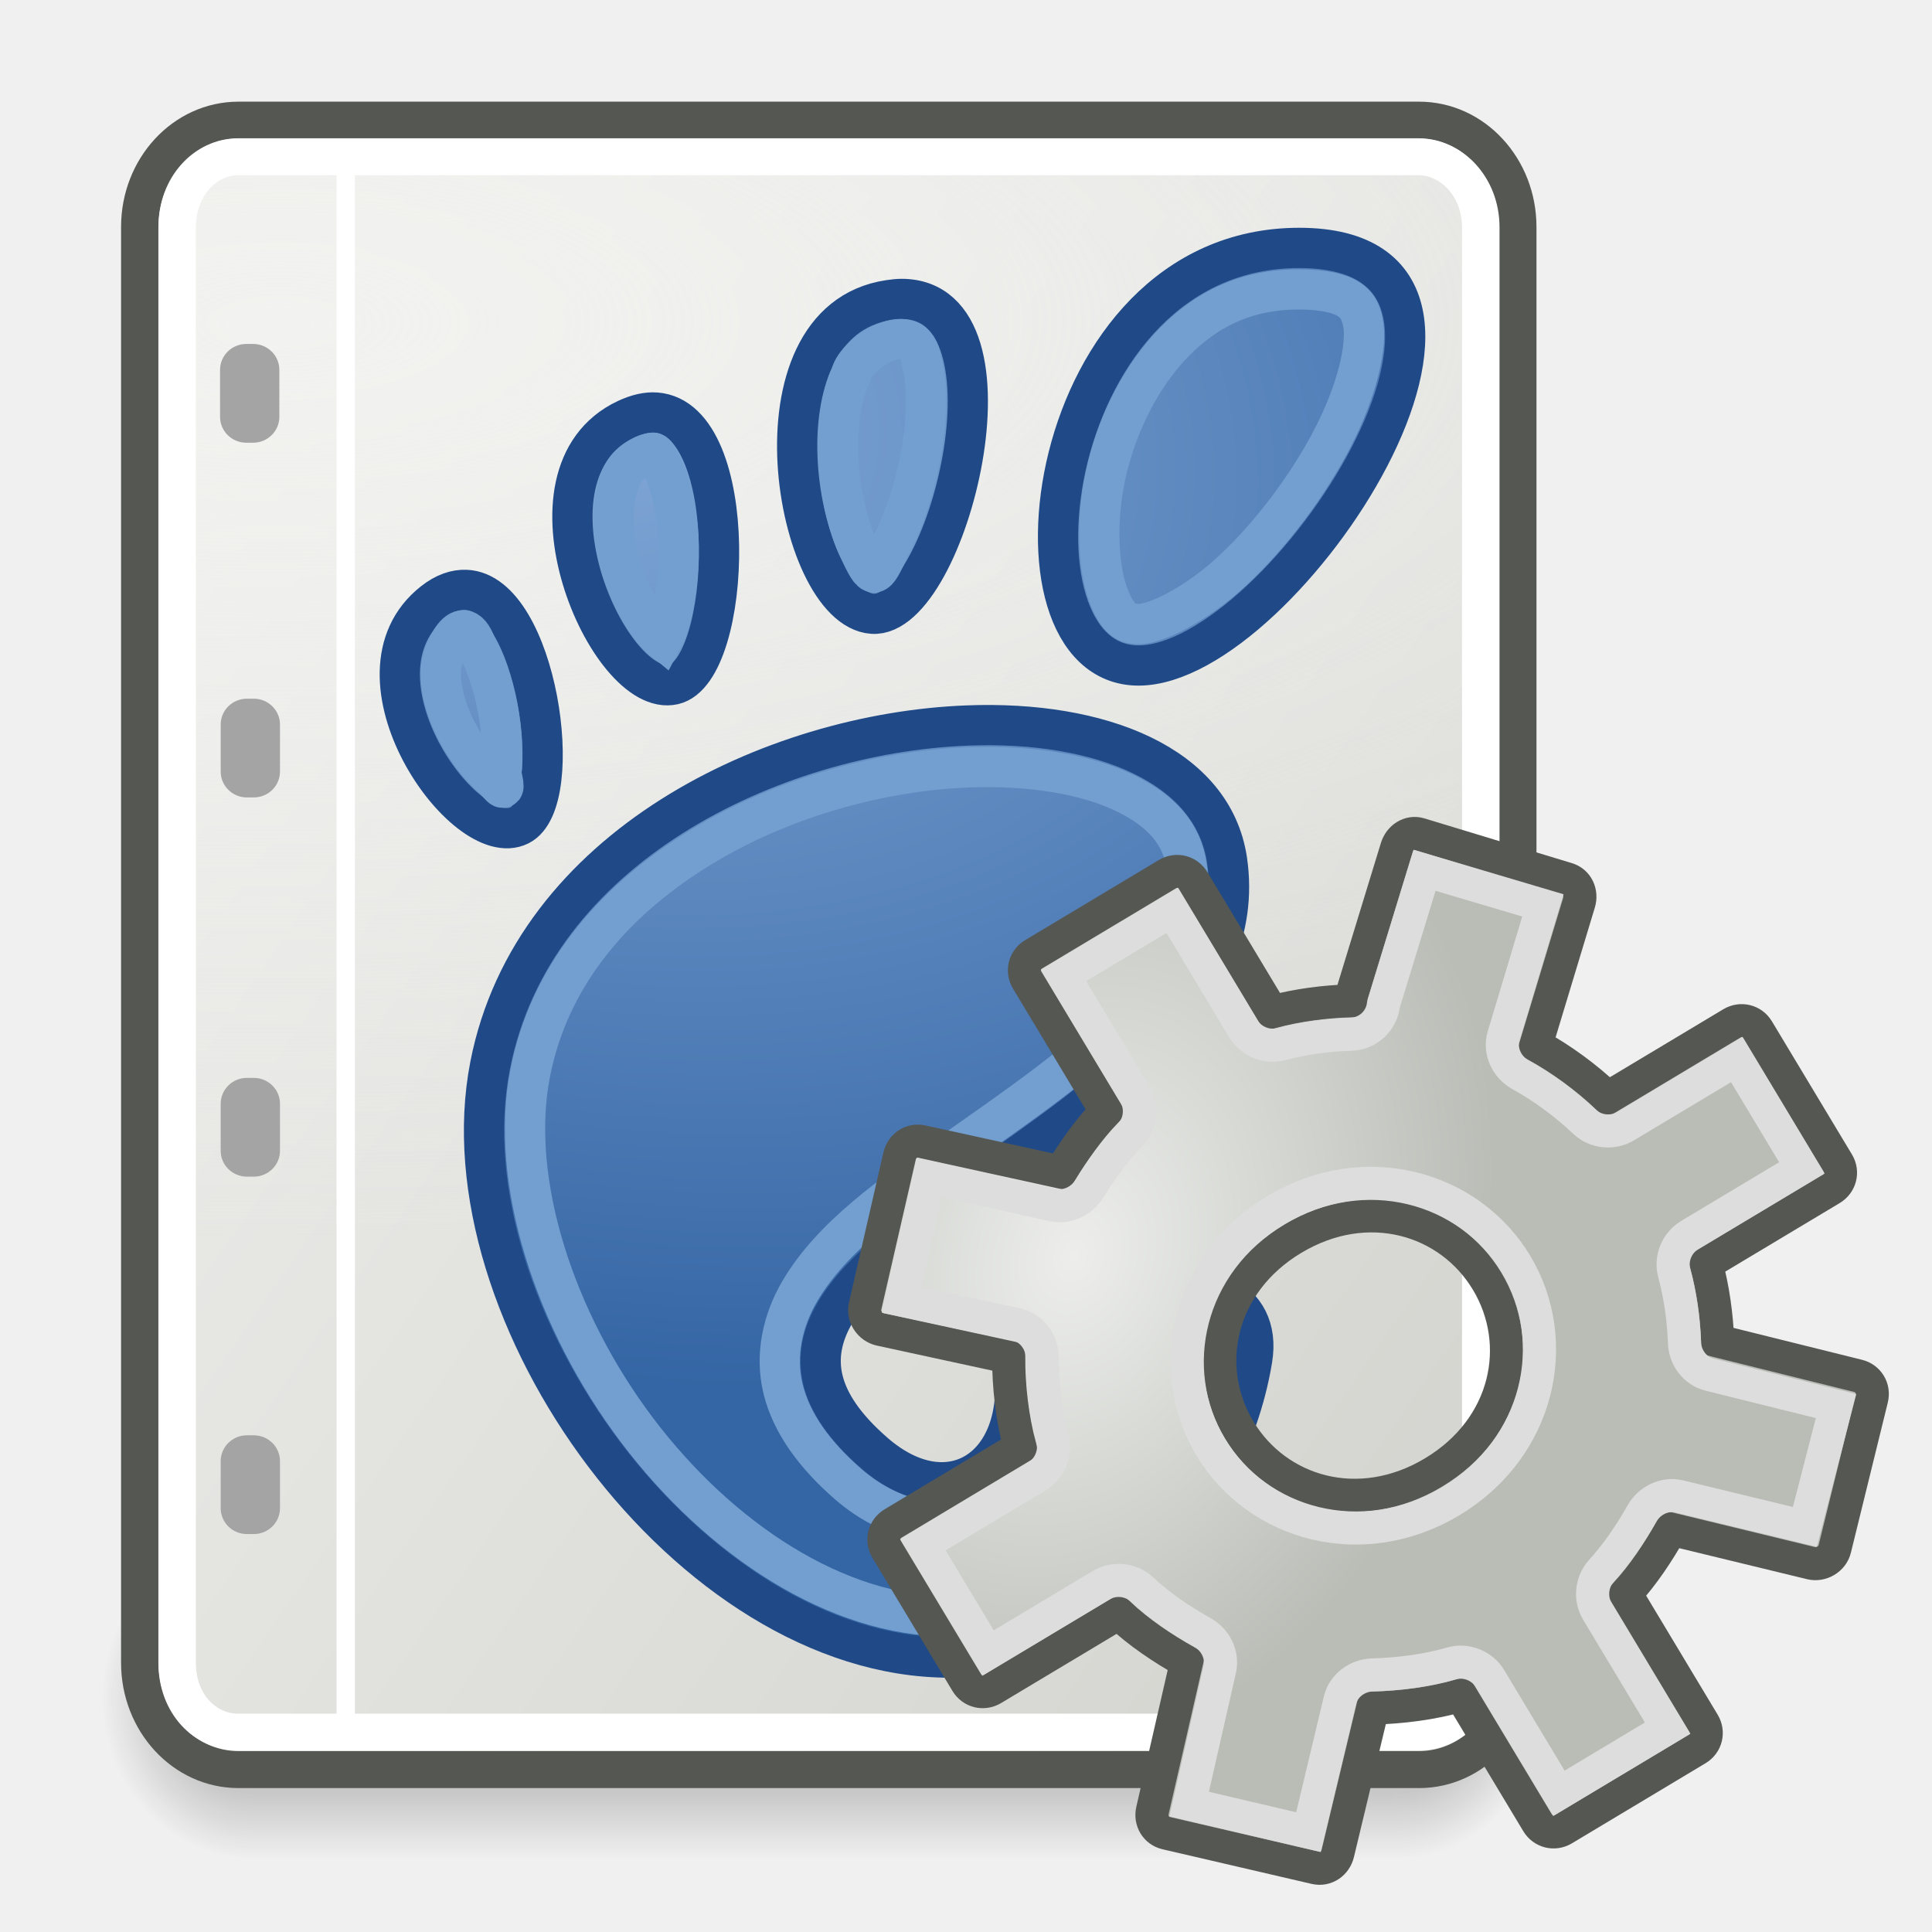
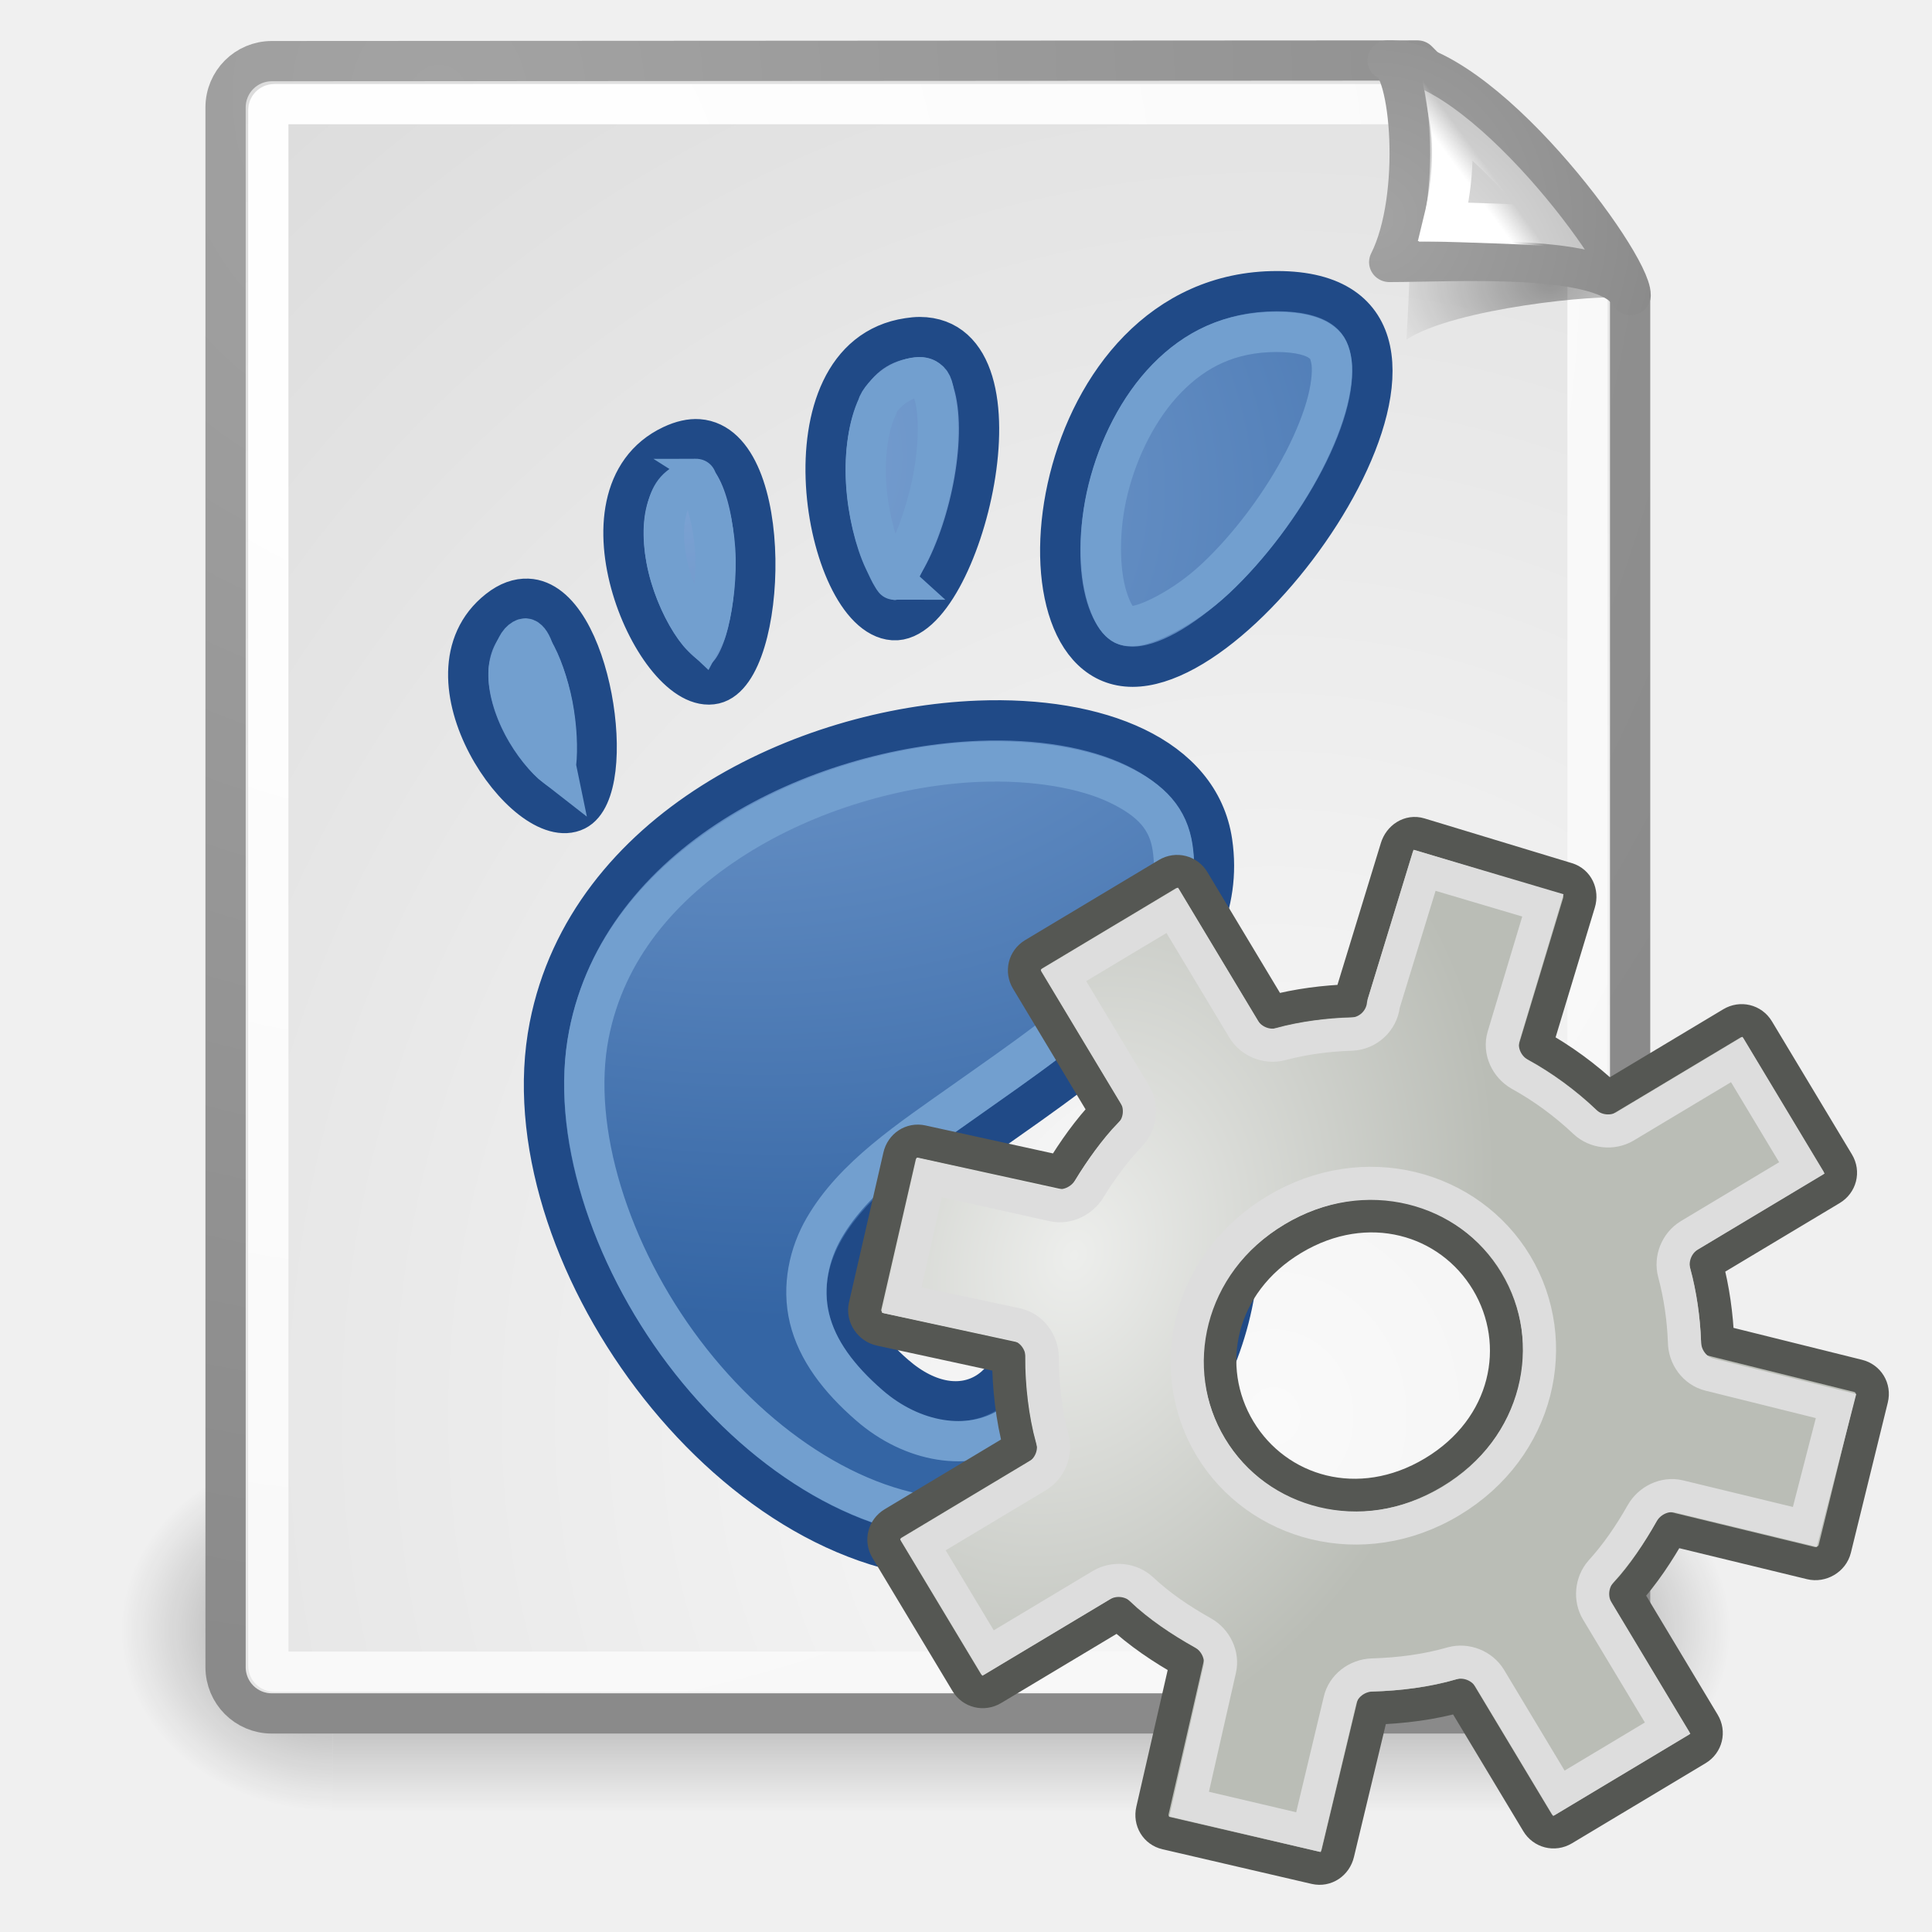
<svg xmlns="http://www.w3.org/2000/svg" xmlns:xlink="http://www.w3.org/1999/xlink" width="48px" height="48px" id="svg11300">
  <defs id="defs3">
    <linearGradient id="linearGradient4362">
      <stop style="stop-color:#83a9d8;stop-opacity:1;" offset="0" id="stop4364" />
      <stop style="stop-color:#3465a4;stop-opacity:1;" offset="1" id="stop4366" />
    </linearGradient>
-     <linearGradient id="linearGradient3990">
-       <stop style="stop-color:#6795cf;stop-opacity:1;" offset="0" id="stop3992" />
-       <stop style="stop-color:#3465a4;stop-opacity:1;" offset="1" id="stop3994" />
-     </linearGradient>
    <linearGradient id="linearGradient8440">
      <stop style="stop-color:#edeeec;stop-opacity:1;" offset="0" id="stop8442" />
      <stop style="stop-color:#babdb6;stop-opacity:1;" offset="1" id="stop8444" />
    </linearGradient>
-     <linearGradient id="linearGradient51765">
-       <stop style="stop-color:#000000;stop-opacity:1" offset="0" id="stop51767" />
-       <stop style="stop-color:#000000;stop-opacity:0" offset="1" id="stop51769" />
+     <radialGradient xlink:href="#linearGradient8440" id="radialGradient2489" gradientUnits="userSpaceOnUse" gradientTransform="matrix(0.664143,0.4987188,-0.6514275,0.8675051,-6.592732,-24.79392)" cx="56.704" cy="10.241" fx="56.704" fy="10.241" r="14.75" />
+     <radialGradient xlink:href="#linearGradient4362" id="radialGradient4374" gradientUnits="userSpaceOnUse" gradientTransform="matrix(-0.5039358,1.784362,-2.488495,-0.7027953,3.068361,78.75978)" cx="-30.094" cy="19.634" fx="-30.094" fy="19.634" r="12.989" />
+     <linearGradient y2="38.07" x2="34.17" y1="36.921" x1="33.396" gradientTransform="matrix(-2.48131e-2,-0.756771,0.756567,-2.481981e-2,8.221918,36.1682)" gradientUnits="userSpaceOnUse" id="linearGradient1929" xlink:href="#linearGradient2251" />
+     <radialGradient r="37.752" fy="2.367" fx="31.863" cy="2.367" cx="31.863" gradientTransform="matrix(0.331735,0,0,0.353831,20.10526,9.5823)" gradientUnits="userSpaceOnUse" id="radialGradient1927" xlink:href="#linearGradient269" />
+     <radialGradient r="86.708" fy="14.937" fx="30.654" cy="14.937" cx="30.654" gradientTransform="matrix(0.148355,1.009137e-2,-1.104438e-2,0.162365,25.06011,12.81706)" gradientUnits="userSpaceOnUse" id="radialGradient1925" xlink:href="#linearGradient259" />
+     <radialGradient r="4.293" fy="12.989" fx="37.03" cy="12.989" cx="37.03" gradientTransform="matrix(1.744653,0,0,1.283833,-26.58256,-3.478359)" gradientUnits="userSpaceOnUse" id="radialGradient1923" xlink:href="#linearGradient4790" />
+     <linearGradient y2="39.999" x2="25.058" y1="47.028" x1="25.058" gradientUnits="userSpaceOnUse" id="linearGradient3721" xlink:href="#linearGradient3702" />
+     <radialGradient r="2.5" fy="43.5" fx="4.993" cy="43.5" cx="4.993" gradientTransform="matrix(2.003784,0,0,1.4,-20.01187,-104.4)" gradientUnits="userSpaceOnUse" id="radialGradient3719" xlink:href="#linearGradient3688" />
+     <radialGradient r="2.5" fy="43.5" fx="4.993" cy="43.5" cx="4.993" gradientTransform="matrix(2.003784,0,0,1.4,27.98813,-17.4)" gradientUnits="userSpaceOnUse" id="radialGradient3717" xlink:href="#linearGradient3688" />
+     <radialGradient r="38.159" fy="7.268" fx="8.144" cy="7.268" cx="8.144" gradientTransform="matrix(0.968273,0,0,1.032767,3.353553,0.646447)" gradientUnits="userSpaceOnUse" id="radialGradient15668" xlink:href="#linearGradient15662" />
+     <radialGradient r="86.708" fy="35.737" fx="33.967" cy="35.737" cx="33.967" gradientTransform="matrix(0.961084,0,0,1.044459,-4.060961e-3,-0.142424)" gradientUnits="userSpaceOnUse" id="radialGradient15658" xlink:href="#linearGradient259" />
+     <radialGradient r="37.752" fy="3.756" fx="8.824" cy="3.756" cx="8.824" gradientTransform="matrix(0.968868,0,0,1.036068,3.351554,0.506089)" gradientUnits="userSpaceOnUse" id="radialGradient15656" xlink:href="#linearGradient269" />
+     <linearGradient id="linearGradient259">
+       <stop style="stop-color:#fafafa;stop-opacity:1;" offset="0" id="stop260" />
+       <stop style="stop-color:#bbbbbb;stop-opacity:1;" offset="1" id="stop261" />
    </linearGradient>
-     <linearGradient id="linearGradient47870">
-       <stop style="stop-color:#000000;stop-opacity:0" offset="0" id="stop47872" />
-       <stop style="stop-color:#000000;stop-opacity:1" offset="0.5" id="stop47878" />
-       <stop style="stop-color:#000000;stop-opacity:0" offset="1" id="stop47874" />
+     <linearGradient id="linearGradient269">
+       <stop style="stop-color:#a3a3a3;stop-opacity:1;" offset="0" id="stop270" />
+       <stop style="stop-color:#8a8a8a;stop-opacity:1;" offset="1" id="stop271" />
    </linearGradient>
-     <radialGradient xlink:href="#linearGradient8440" id="radialGradient2489" gradientUnits="userSpaceOnUse" gradientTransform="matrix(0.664143,0.4987188,-0.6514275,0.8675051,-6.592732,-24.79392)" cx="56.704" cy="10.241" fx="56.704" fy="10.241" r="14.75" />
-     <linearGradient id="linearGradient6159">
-       <stop id="stop6161" offset="0" style="stop-color:#aeaea6;stop-opacity:1;" />
-       <stop id="stop6163" offset="1" style="stop-color:#eeeeec;stop-opacity:1;" />
+     <linearGradient id="linearGradient15662">
+       <stop style="stop-color:#ffffff;stop-opacity:1;" offset="0" id="stop15664" />
+       <stop style="stop-color:#f8f8f8;stop-opacity:1;" offset="1" id="stop15666" />
    </linearGradient>
-     <linearGradient id="linearGradient11995">
-       <stop id="stop11997" offset="0" style="stop-color:#f2f2f0;stop-opacity:1;" />
-       <stop id="stop11999" offset="1" style="stop-color:#eeeeec;stop-opacity:0;" />
+     <linearGradient id="linearGradient2251">
+       <stop id="stop2253" offset="0" style="stop-color:#ffffff;stop-opacity:1;" />
+       <stop id="stop2255" offset="1" style="stop-color:#ffffff;stop-opacity:0;" />
    </linearGradient>
-     <linearGradient xlink:href="#linearGradient47870" id="linearGradient2543" gradientUnits="userSpaceOnUse" gradientTransform="matrix(0.982794,0,0,0.9842658,-9.980977,53.02979)" x1="32.085" y1="-14.402" x2="32.085" y2="-5.563" />
-     <radialGradient xlink:href="#linearGradient51765" id="radialGradient2545" gradientUnits="userSpaceOnUse" gradientTransform="matrix(1.965588,-1.1207771e-6,6.6884721e-7,2.003937,-60.70285,67.64796)" cx="51.438" cy="-12.203" fx="51.438" fy="-12.203" r="2.172" />
-     <radialGradient xlink:href="#linearGradient51765" id="radialGradient2547" gradientUnits="userSpaceOnUse" gradientTransform="matrix(-1.965588,-1.2731588e-7,-1.2941195e-7,2.003937,109.0189,67.64791)" cx="51.438" cy="-12.203" fx="51.438" fy="-12.203" r="2.172" />
-     <linearGradient xlink:href="#linearGradient6159" id="linearGradient2549" gradientUnits="userSpaceOnUse" x1="101.057" y1="66.738" x2="10.834" y2="5.397" />
-     <radialGradient xlink:href="#linearGradient11995" id="radialGradient2551" gradientUnits="userSpaceOnUse" gradientTransform="matrix(6.2470754e-3,1.386315,-3.548249,1.5989371e-2,44.59257,-6.959439)" cx="9.812" cy="9.819" fx="9.812" fy="9.819" r="17.891" />
-     <radialGradient xlink:href="#linearGradient3990" id="radialGradient3996" cx="-45.67" cy="10.424" fx="-45.67" fy="10.424" r="13.104" gradientTransform="matrix(0.1335212,1.979235,-2.592362,0.1748831,-12.54898,95.6971)" gradientUnits="userSpaceOnUse" />
-     <radialGradient xlink:href="#linearGradient4362" id="radialGradient4368" cx="-30.094" cy="19.634" fx="-30.094" fy="19.634" r="12.989" gradientTransform="matrix(-0.5039358,1.784362,-2.488495,-0.7027953,3.068361,78.75978)" gradientUnits="userSpaceOnUse" />
-     <radialGradient xlink:href="#linearGradient4362" id="radialGradient4374" gradientUnits="userSpaceOnUse" gradientTransform="matrix(-0.5039358,1.784362,-2.488495,-0.7027953,3.068361,78.75978)" cx="-30.094" cy="19.634" fx="-30.094" fy="19.634" r="12.989" />
+     <linearGradient id="linearGradient4790">
+       <stop id="stop4792" offset="0" style="stop-color:#000000;stop-opacity:1;" />
+       <stop id="stop4794" offset="1" style="stop-color:#000000;stop-opacity:0;" />
+     </linearGradient>
+     <linearGradient id="linearGradient3688">
+       <stop id="stop3690" offset="0" style="stop-color:black;stop-opacity:1;" />
+       <stop id="stop3692" offset="1" style="stop-color:black;stop-opacity:0;" />
+     </linearGradient>
+     <linearGradient id="linearGradient3702">
+       <stop id="stop3704" offset="0" style="stop-color:black;stop-opacity:0;" />
+       <stop style="stop-color:black;stop-opacity:1;" offset="0.5" id="stop3710" />
+       <stop id="stop3706" offset="1" style="stop-color:black;stop-opacity:0;" />
+     </linearGradient>
  </defs>
  <g id="layer1">
-     <g id="g2529" transform="matrix(0.9312144,0,0,0.9182203,-1.73924,2.106689)">
-       <g transform="matrix(0.9396322,0,0,1,1.155273,0.4559792)" id="g7423">
-         <rect id="rect46899" style="opacity:0.4;fill:url(#linearGradient2543);fill-opacity:1;fill-rule:evenodd;stroke:none;stroke-width:1.024;stroke-linecap:butt;stroke-linejoin:miter;stroke-miterlimit:4;stroke-dasharray:none;stroke-dashoffset:0;stroke-opacity:1" y="38.854" x="7.914" height="8.7" width="32.488" />
-         <path id="path48849" style="opacity:0.4;fill:url(#radialGradient2545);fill-opacity:1;fill-rule:evenodd;stroke:none;stroke-width:1.024;stroke-linecap:butt;stroke-linejoin:miter;stroke-miterlimit:4;stroke-dasharray:none;stroke-dashoffset:0;stroke-opacity:1" d="M 40.402,38.841 L 40.402,47.546 C 42.755,47.513 44.671,45.59 44.671,43.209 C 44.671,40.828 42.755,38.874 40.402,38.841 z" />
-         <path id="path52742" style="opacity:0.4;fill:url(#radialGradient2547);fill-opacity:1;fill-rule:evenodd;stroke:none;stroke-width:1.024;stroke-linecap:butt;stroke-linejoin:miter;stroke-miterlimit:4;stroke-dasharray:none;stroke-dashoffset:0;stroke-opacity:1" d="M 7.914,38.841 L 7.914,47.546 C 5.561,47.513 3.645,45.59 3.645,43.209 C 3.645,40.828 5.561,38.874 7.914,38.841 z" />
+     <g id="g2337" transform="translate(-1.000009,-1.997224)">
+       <g id="layer6">
+         <g transform="matrix(1.052632,0,0,1.285713,-1.263158,-13.42854)" style="opacity:0.4" id="g3712">
+           <rect style="opacity:1;fill:url(#radialGradient3717);fill-opacity:1;stroke:none;stroke-width:1;stroke-linecap:round;stroke-linejoin:miter;stroke-miterlimit:4;stroke-dasharray:none;stroke-opacity:1" id="rect2801" width="5" height="7" x="38" y="40" />
+           <rect style="opacity:1;fill:url(#radialGradient3719);fill-opacity:1;stroke:none;stroke-width:1;stroke-linecap:round;stroke-linejoin:miter;stroke-miterlimit:4;stroke-dasharray:none;stroke-opacity:1" id="rect3696" width="5" height="7" x="-10" y="-47" transform="scale(-1,-1)" />
+           <rect style="opacity:1;fill:url(#linearGradient3721);fill-opacity:1;stroke:none;stroke-width:1;stroke-linecap:round;stroke-linejoin:miter;stroke-miterlimit:4;stroke-dasharray:none;stroke-opacity:1" id="rect3700" width="28" height="7" x="10" y="40" />
+         </g>
      </g>
-       <g transform="translate(-0.5003605,-0.3335737)" id="g15920">
-         <rect style="opacity:1;fill:url(#linearGradient2549);fill-opacity:1;fill-rule:evenodd;stroke:#555753;stroke-width:1;stroke-linecap:round;stroke-linejoin:round;stroke-miterlimit:4;stroke-dasharray:none;stroke-dashoffset:0;stroke-opacity:1" id="rect2280" width="36.763" height="44.63" x="6.098" y="1.29" rx="2.632" ry="2.891" />
-         <path style="opacity:1;fill:url(#radialGradient2551);fill-opacity:1;fill-rule:evenodd;stroke:#ffffff;stroke-width:1;stroke-linecap:round;stroke-linejoin:round;stroke-miterlimit:4;stroke-dasharray:none;stroke-dashoffset:0;stroke-opacity:1" id="path10047" d="M 8.719,2.281 C 7.857,2.281 7.094,3.072 7.094,4.188 L 7.094,43.031 C 7.094,44.147 7.843,44.906 8.719,44.906 L 40.219,44.906 C 41.095,44.906 41.875,44.134 41.875,43.031 L 41.875,4.188 C 41.875,3.085 41.081,2.281 40.219,2.281 L 8.719,2.281 z" />
-         <rect style="opacity:1;fill:#a4a4a4;fill-opacity:1;fill-rule:evenodd;stroke:none;stroke-width:0.2;stroke-linecap:round;stroke-linejoin:round;stroke-miterlimit:4;stroke-dasharray:none;stroke-dashoffset:0;stroke-opacity:1" id="rect12006" width="1.582" height="2.672" x="8.239" y="7.346" rx="0.7" ry="0.7" />
-         <rect style="opacity:1;fill:#a4a4a4;fill-opacity:1;fill-rule:evenodd;stroke:none;stroke-width:1.51;stroke-linecap:round;stroke-linejoin:round;stroke-miterlimit:4;stroke-dasharray:none;stroke-dashoffset:0;stroke-opacity:1" id="rect13952" width="1.582" height="2.672" x="8.256" y="36.875" rx="0.7" ry="0.7" />
-         <rect style="opacity:1;fill:#a4a4a4;fill-opacity:1;fill-rule:evenodd;stroke:none;stroke-width:1.51;stroke-linecap:round;stroke-linejoin:round;stroke-miterlimit:4;stroke-dasharray:none;stroke-dashoffset:0;stroke-opacity:1" id="rect13954" width="1.582" height="2.672" x="8.256" y="16.944" rx="0.7" ry="0.7" />
-         <rect style="opacity:1;fill:#a4a4a4;fill-opacity:1;fill-rule:evenodd;stroke:none;stroke-width:1.51;stroke-linecap:round;stroke-linejoin:round;stroke-miterlimit:4;stroke-dasharray:none;stroke-dashoffset:0;stroke-opacity:1" id="rect13956" width="1.582" height="2.672" x="8.256" y="27.204" rx="0.7" ry="0.7" />
-         <path style="fill:none;fill-rule:evenodd;stroke:#ffffff;stroke-width:0.49;stroke-linecap:butt;stroke-linejoin:miter;stroke-miterlimit:4;stroke-dasharray:none;stroke-opacity:1" d="M 11.592,2.624 L 11.592,44.424" id="path13960" />
+       <g id="g2344" style="display:inline">
+         <path id="rect15391" d="M 7.753,3.516 L 36.218,3.5 C 36.218,3.5 41.5,8.796 41.5,9.435 L 41.5,43.414 C 41.5,44.053 40.987,44.567 40.35,44.567 L 7.753,44.567 C 7.116,44.567 6.604,44.053 6.604,43.414 L 6.604,4.668 C 6.604,4.03 7.116,3.516 7.753,3.516 z" style="color:#000000;fill:url(#radialGradient15658);fill-opacity:1;fill-rule:nonzero;stroke:url(#radialGradient15656);stroke-width:1;stroke-linecap:round;stroke-linejoin:round;marker:none;marker-start:none;marker-mid:none;marker-end:none;stroke-miterlimit:4;stroke-dashoffset:0;stroke-opacity:1;visibility:visible;display:block;overflow:visible" />
+         <path id="rect15660" d="M 7.815,4.584 L 36.691,4.584 C 36.691,4.584 40.442,8.605 40.442,8.688 L 40.442,43.381 C 40.442,43.464 40.375,43.53 40.293,43.53 L 7.815,43.53 C 7.733,43.53 7.666,43.464 7.666,43.381 L 7.666,4.733 C 7.666,4.65 7.733,4.584 7.815,4.584 z" style="color:#000000;fill:none;fill-opacity:1;fill-rule:nonzero;stroke:url(#radialGradient15668);stroke-width:1;stroke-linecap:round;stroke-linejoin:round;marker:none;marker-start:none;marker-mid:none;marker-end:none;stroke-miterlimit:4;stroke-dashoffset:0;stroke-opacity:1;visibility:visible;display:block;overflow:visible" />
+       </g>
+       <g style="display:inline" id="layer5">
+         <g transform="matrix(0.589097,0,0,0.577622,17.11331,1.395056)" id="g1918">
+           <path style="opacity:0.357;color:#000000;fill:url(#radialGradient1923);fill-opacity:1;fill-rule:evenodd;stroke:none;stroke-width:1;stroke-linecap:butt;stroke-linejoin:miter;marker:none;marker-start:none;marker-mid:none;marker-end:none;stroke-miterlimit:4;stroke-dasharray:none;stroke-dashoffset:0;stroke-opacity:1;visibility:visible;display:inline;overflow:visible" d="M 40.985,13.861 C 40.257,12.515 34.882,10.131 32.085,9.331 C 32.254,10.904 31.962,15.649 31.962,15.649 C 34.024,14.274 40.204,13.699 40.985,13.861 z" id="path5348" />
+           <path style="opacity:1;color:#000000;fill:url(#radialGradient1925);fill-opacity:1;fill-rule:nonzero;stroke:url(#radialGradient1927);stroke-width:1.714;stroke-linecap:butt;stroke-linejoin:round;marker:none;marker-start:none;marker-mid:none;marker-end:none;stroke-miterlimit:4;stroke-dasharray:none;stroke-dashoffset:0;stroke-opacity:1;visibility:visible;display:block;overflow:visible" d="M 41.411,13.739 C 41.424,12.324 35.058,3.532 31.175,3.635 C 32.148,3.868 32.634,9.506 31.244,12.318 C 33.994,12.318 40.447,11.881 41.411,13.739 z" id="path2210" />
+           <path id="path2247" d="M 38.373,10.821 C 37.822,9.801 35.225,6.982 33.77,6.045 C 33.951,7.125 33.991,8.644 33.525,10.584 C 33.525,10.584 37.782,10.698 38.373,10.821 z" style="opacity:1;color:#000000;fill:none;fill-opacity:1;fill-rule:evenodd;stroke:url(#linearGradient1929);stroke-width:1.714;stroke-linecap:butt;stroke-linejoin:miter;marker:none;marker-start:none;marker-mid:none;marker-end:none;stroke-miterlimit:4;stroke-dasharray:none;stroke-dashoffset:0;stroke-opacity:1;visibility:visible;display:inline;overflow:visible" />
+         </g>
      </g>
    </g>
-     <g id="g4370" transform="translate(44.54773,-1.59099)">
-       <path style="fill:url(#radialGradient4374);fill-opacity:1;stroke:#204a87;stroke-opacity:1" id="path8" d="M -12.27,7.75 C -18.656,7.75 -19.853,18.125 -16.261,18.125 C -12.669,18.125 -5.883,7.75 -12.27,7.75 z M -22.142,9.018 C -22.243,9.018 -22.346,9.029 -22.458,9.046 C -26.052,9.578 -24.785,16.706 -22.872,16.839 C -21.019,16.968 -18.998,9.03 -22.142,9.018 z M -28.25,11.841 C -28.469,11.825 -28.717,11.88 -28.988,12.008 C -31.876,13.368 -29.43,18.975 -27.812,18.598 C -26.344,18.256 -26.127,11.999 -28.25,11.841 z M -32.971,16.247 C -33.222,16.237 -33.493,16.324 -33.782,16.552 C -36.094,18.375 -33.001,22.779 -31.64,22.096 C -30.45,21.498 -31.213,16.314 -32.971,16.247 z M -20.519,19.616 C -25.362,19.803 -31.311,22.643 -32.37,28.057 C -33.578,34.223 -27.405,42.773 -20.957,42.773 C -17.785,42.773 -14.122,39.509 -13.438,35.369 C -12.915,32.212 -19.591,33.474 -19.351,35.563 C -19.064,38.067 -20.965,39.306 -22.823,37.692 C -28.738,32.553 -13.027,29.986 -14.062,22.966 C -14.411,20.599 -17.206,19.487 -20.519,19.616 z" />
-       <path id="path3978" d="M -12.281,8.781 C -13.602,8.781 -14.582,9.283 -15.375,10.094 C -16.168,10.904 -16.747,12.04 -17.031,13.188 C -17.316,14.335 -17.283,15.493 -17.062,16.219 C -16.952,16.582 -16.819,16.812 -16.688,16.938 C -16.556,17.063 -16.454,17.094 -16.25,17.094 C -15.842,17.094 -14.85,16.633 -13.906,15.75 C -12.963,14.867 -12.049,13.651 -11.438,12.469 C -10.826,11.286 -10.568,10.151 -10.688,9.594 C -10.747,9.315 -10.832,9.166 -11.031,9.031 C -11.231,8.896 -11.621,8.781 -12.281,8.781 z M -23.406,10.906 C -23.656,11.43 -23.766,12.221 -23.719,13.031 C -23.672,13.841 -23.478,14.675 -23.219,15.219 C -22.839,16.031 -22.815,15.999 -22.438,15.188 C -22.112,14.596 -21.809,13.693 -21.656,12.812 C -21.504,11.932 -21.507,11.055 -21.656,10.562 C -21.812,9.398 -23.303,10.372 -23.406,10.906 z M -28.312,12.844 C -28.334,12.842 -28.435,12.846 -28.562,12.906 C -28.99,13.108 -29.149,13.396 -29.25,13.875 C -29.351,14.354 -29.316,15.016 -29.125,15.656 C -28.934,16.296 -28.61,16.894 -28.312,17.25 C -28.222,17.358 -28.163,17.412 -28.094,17.469 C -28.044,17.373 -27.99,17.297 -27.938,17.125 C -27.787,16.629 -27.675,15.875 -27.688,15.156 C -27.7,14.438 -27.852,13.743 -28.031,13.312 C -28.211,12.882 -28.279,12.846 -28.312,12.844 z M -33.594,18.312 C -33.602,18.735 -33.454,19.279 -33.188,19.781 C -32.921,20.283 -32.546,20.741 -32.25,20.969 C -32.016,21.264 -31.996,21.23 -32.094,20.812 C -32.044,20.386 -32.072,19.756 -32.188,19.156 C -32.303,18.556 -32.508,17.978 -32.719,17.625 C -33.09,16.599 -33.641,17.961 -33.594,18.312 z M -20.5,20.656 C -22.739,20.743 -25.265,21.452 -27.312,22.75 C -29.36,24.048 -30.908,25.862 -31.375,28.25 C -31.899,30.925 -30.777,34.399 -28.719,37.125 C -26.66,39.851 -23.742,41.75 -20.969,41.75 C -19.732,41.75 -18.22,41.098 -16.969,39.906 C -15.718,38.715 -14.739,37.042 -14.438,35.219 C -14.362,34.763 -14.399,34.825 -14.656,34.688 C -14.913,34.55 -15.508,34.426 -16.156,34.5 C -16.804,34.574 -17.494,34.806 -17.906,35.062 C -18.319,35.319 -18.341,35.458 -18.344,35.438 C -18.169,36.961 -18.627,38.348 -19.719,39.031 C -20.81,39.715 -22.313,39.473 -23.469,38.469 C -24.308,37.74 -24.888,36.947 -25.094,36.094 C -25.3,35.24 -25.092,34.383 -24.688,33.688 C -23.878,32.296 -22.384,31.276 -20.844,30.188 C -19.304,29.099 -17.682,27.999 -16.562,26.812 C -15.443,25.626 -14.859,24.504 -15.062,23.125 C -15.183,22.308 -15.676,21.737 -16.625,21.281 C -17.574,20.826 -18.967,20.597 -20.5,20.656 z" style="fill:none;fill-opacity:1;stroke:#729fcf;stroke-opacity:1" />
+     <g id="g4370" transform="matrix(0.89937,0,0,0.89937,42.76413,0.2635773)">
+       <path style="fill:url(#radialGradient4374);fill-opacity:1;stroke:#204a87;stroke-width:1.112;stroke-opacity:1" id="path8" d="M -12.27,7.75 C -18.656,7.75 -19.853,18.125 -16.261,18.125 C -12.669,18.125 -5.883,7.75 -12.27,7.75 z M -22.142,9.018 C -22.243,9.018 -22.346,9.029 -22.458,9.046 C -26.052,9.578 -24.785,16.706 -22.872,16.839 C -21.019,16.968 -18.998,9.03 -22.142,9.018 z M -28.25,11.841 C -28.469,11.825 -28.717,11.88 -28.988,12.008 C -31.876,13.368 -29.43,18.975 -27.812,18.598 C -26.344,18.256 -26.127,11.999 -28.25,11.841 z M -32.971,16.247 C -33.222,16.237 -33.493,16.324 -33.782,16.552 C -36.094,18.375 -33.001,22.779 -31.64,22.096 C -30.45,21.498 -31.213,16.314 -32.971,16.247 z M -20.519,19.616 C -25.362,19.803 -31.311,22.643 -32.37,28.057 C -33.578,34.223 -27.405,42.773 -20.957,42.773 C -17.785,42.773 -14.122,39.509 -13.438,35.369 C -12.915,32.212 -19.591,33.474 -19.351,35.563 C -19.064,38.067 -20.965,39.306 -22.823,37.692 C -28.738,32.553 -13.027,29.986 -14.062,22.966 C -14.411,20.599 -17.206,19.487 -20.519,19.616 z" />
+       <path style="fill:none;fill-opacity:1;stroke:#729fcf;stroke-width:1.112;stroke-opacity:1" d="M -12.281,8.875 C -13.578,8.875 -14.533,9.359 -15.312,10.156 C -16.091,10.952 -16.657,12.086 -16.938,13.219 C -17.218,14.35 -17.182,15.486 -16.969,16.188 C -16.861,16.541 -16.738,16.768 -16.625,16.875 C -16.505,16.989 -16.444,17 -16.25,17 C -16.082,17 -15.722,16.878 -15.312,16.656 C -14.903,16.435 -14.434,16.123 -13.969,15.688 C -13.035,14.813 -12.137,13.609 -11.531,12.438 C -11.229,11.852 -10.999,11.274 -10.875,10.781 C -10.751,10.288 -10.727,9.877 -10.781,9.625 C -10.838,9.357 -10.911,9.249 -11.094,9.125 C -11.266,9.008 -11.632,8.875 -12.281,8.875 z M -22.156,10.125 C -22.341,10.127 -22.575,10.212 -22.781,10.344 C -23.056,10.52 -23.285,10.793 -23.312,10.938 C -23.551,11.438 -23.671,12.233 -23.625,13.031 C -23.579,13.83 -23.376,14.661 -23.125,15.188 C -23.03,15.39 -22.963,15.535 -22.906,15.625 C -22.878,15.67 -22.859,15.705 -22.844,15.719 C -22.85,15.719 -22.83,15.705 -22.812,15.688 C -22.795,15.67 -22.779,15.642 -22.75,15.594 C -22.693,15.496 -22.625,15.359 -22.531,15.156 C -22.213,14.579 -21.901,13.652 -21.75,12.781 C -21.599,11.912 -21.61,11.056 -21.75,10.594 C -21.752,10.583 -21.752,10.573 -21.75,10.562 C -21.786,10.29 -21.868,10.208 -22,10.156 C -22.049,10.137 -22.095,10.124 -22.156,10.125 z M -28.375,12.938 C -28.412,12.944 -28.475,12.974 -28.531,13 C -28.936,13.19 -29.057,13.439 -29.156,13.906 C -29.253,14.364 -29.218,14.999 -29.031,15.625 C -28.844,16.252 -28.535,16.846 -28.25,17.188 C -28.2,17.247 -28.161,17.278 -28.125,17.312 C -28.094,17.254 -28.062,17.196 -28.031,17.094 C -27.884,16.611 -27.769,15.864 -27.781,15.156 C -27.793,14.45 -27.952,13.759 -28.125,13.344 C -28.213,13.131 -28.276,13.021 -28.312,12.969 C -28.322,12.956 -28.307,12.944 -28.312,12.938 C -28.307,12.938 -28.338,12.931 -28.375,12.938 z M -33.031,17.344 C -33.065,17.34 -33.128,17.372 -33.188,17.438 C -33.247,17.503 -33.293,17.606 -33.344,17.719 C -33.394,17.831 -33.443,17.954 -33.469,18.062 C -33.494,18.171 -33.506,18.27 -33.5,18.312 C -33.508,18.711 -33.354,19.26 -33.094,19.75 C -32.833,20.241 -32.465,20.692 -32.188,20.906 C -32.193,20.882 -32.181,20.871 -32.188,20.844 C -32.189,20.833 -32.189,20.823 -32.188,20.812 C -32.139,20.401 -32.168,19.778 -32.281,19.188 C -32.395,18.597 -32.611,18.025 -32.812,17.688 C -32.814,17.677 -32.814,17.667 -32.812,17.656 C -32.899,17.416 -32.985,17.349 -33.031,17.344 z M -20.5,20.75 C -22.722,20.836 -25.219,21.556 -27.25,22.844 C -29.282,24.132 -30.82,25.923 -31.281,28.281 C -31.797,30.917 -30.702,34.354 -28.656,37.062 C -26.611,39.771 -23.699,41.656 -20.969,41.656 C -19.766,41.656 -18.267,41.021 -17.031,39.844 C -15.794,38.666 -14.829,37.019 -14.531,35.219 C -14.494,34.993 -14.493,34.888 -14.5,34.875 C -14.503,34.869 -14.53,34.861 -14.562,34.844 C -14.595,34.826 -14.62,34.818 -14.688,34.781 C -14.912,34.661 -15.527,34.522 -16.156,34.594 C -16.79,34.666 -17.45,34.912 -17.844,35.156 C -18.044,35.281 -18.169,35.35 -18.219,35.406 C -18.234,35.423 -18.243,35.427 -18.25,35.438 C -18.249,35.448 -18.251,35.458 -18.25,35.469 C -18.253,35.474 -18.242,35.488 -18.25,35.5 C -18.092,37.023 -18.542,38.427 -19.656,39.125 C -20.789,39.834 -22.351,39.557 -23.531,38.531 C -24.38,37.794 -24.975,37.005 -25.188,36.125 C -25.4,35.244 -25.196,34.338 -24.781,33.625 C -23.956,32.207 -22.445,31.213 -20.906,30.125 C -19.365,29.036 -17.733,27.925 -16.625,26.75 C -15.515,25.573 -14.958,24.47 -15.156,23.125 C -15.272,22.339 -15.723,21.822 -16.656,21.375 C -17.584,20.93 -18.979,20.691 -20.5,20.75 z" id="path2357" />
    </g>
    <g id="g2485" transform="matrix(0.7842374,-0.251925,0.2512199,0.7820424,4.448218,27.66491)">
      <path id="path2212" d="M 26.013,3.32 C 25.696,3.394 25.516,3.699 25.587,4.005 L 26.642,8.513 C 25.966,8.882 25.352,9.35 24.782,9.844 L 21.072,7.68 C 20.801,7.521 20.46,7.615 20.296,7.896 L 17.924,11.896 C 17.76,12.176 17.876,12.546 18.147,12.705 L 21.575,14.693 C 21.3,15.561 21.117,16.466 21.07,17.395 L 16.726,18.411 C 16.42,18.483 16.226,18.78 16.3,19.097 L 17.37,23.67 C 17.444,23.986 17.749,24.167 18.055,24.095 L 22.367,23.087 C 22.781,23.836 23.305,24.494 23.874,25.112 L 21.527,29.071 C 21.36,29.35 21.44,29.694 21.71,29.855 L 25.677,32.235 C 25.947,32.396 26.287,32.298 26.454,32.019 L 28.791,28.165 C 29.646,28.412 30.535,28.584 31.445,28.612 L 32.469,32.989 C 32.54,33.295 32.837,33.489 33.154,33.415 L 37.727,32.345 C 38.044,32.271 38.224,31.966 38.152,31.66 L 37.114,27.218 C 37.814,26.815 38.434,26.311 39.015,25.774 L 42.716,28.044 C 42.983,28.208 43.362,28.13 43.532,27.853 L 45.977,23.87 C 46.147,23.593 46.062,23.251 45.794,23.086 L 42.086,20.784 C 42.293,20.034 42.432,19.248 42.471,18.454 L 46.75,17.454 C 47.056,17.382 47.25,17.085 47.176,16.768 L 46.106,12.195 C 46.032,11.879 45.727,11.698 45.421,11.77 L 41.175,12.763 C 40.736,11.963 40.208,11.235 39.597,10.582 L 42.143,6.886 C 42.328,6.619 42.284,6.266 42.025,6.087 L 38.201,3.433 C 37.942,3.254 37.601,3.349 37.417,3.616 L 34.763,7.441 C 34.731,7.487 34.713,7.544 34.695,7.595 C 33.932,7.376 33.133,7.226 32.325,7.184 L 31.271,2.676 C 31.2,2.37 30.903,2.177 30.586,2.251 L 26.013,3.32 z M 30.831,13.907 C 33.384,13.31 35.514,14.78 36.017,16.932 C 36.52,19.084 35.263,21.346 32.71,21.943 C 30.157,22.54 28.028,21.07 27.524,18.918 C 27.021,16.766 28.278,14.504 30.831,13.907 z" style="fill:url(#radialGradient2489);fill-opacity:1;fill-rule:evenodd;stroke:#555753;stroke-width:1;stroke-linecap:butt;stroke-linejoin:miter;stroke-miterlimit:4;stroke-dasharray:none;stroke-dashoffset:0;stroke-opacity:1" />
      <path transform="matrix(1.045288,-0.2444425,0.2444425,1.045288,-37.3632,15.59756)" d="M 60.5,3.25 L 60.5,7.156 C 60.496,7.57 60.21,7.948 59.812,8.062 C 59.213,8.229 58.617,8.473 58.031,8.781 C 57.681,8.965 57.228,8.925 56.938,8.656 L 54.344,6.188 L 51.906,8.75 L 54.312,11 C 54.627,11.294 54.679,11.781 54.469,12.156 C 54.069,12.827 53.745,13.538 53.531,14.281 C 53.417,14.679 53.039,14.965 52.625,14.969 L 48.875,14.969 L 48.875,18.531 L 52.594,18.531 C 53.008,18.535 53.386,18.821 53.5,19.219 C 53.689,19.887 53.98,20.514 54.344,21.156 C 54.545,21.516 54.504,21.985 54.219,22.281 L 51.531,25.094 L 54,27.5 L 56.656,24.781 C 56.95,24.467 57.437,24.415 57.812,24.625 C 58.487,25.004 59.184,25.308 59.906,25.5 C 60.304,25.614 60.59,25.992 60.594,26.406 L 60.594,30.188 L 64.156,30.188 L 64.156,26.344 C 64.155,25.939 64.429,25.565 64.812,25.438 C 65.438,25.25 66.05,24.969 66.656,24.625 C 67.016,24.424 67.485,24.464 67.781,24.75 L 70.375,27.312 L 72.875,24.844 L 70.281,22.25 C 69.978,21.947 69.937,21.462 70.156,21.094 C 70.475,20.508 70.724,19.916 70.906,19.281 C 71.021,18.883 71.398,18.597 71.812,18.594 L 75.5,18.594 L 75.5,15.031 L 71.844,15.031 C 71.43,15.028 71.052,14.742 70.938,14.344 C 70.73,13.6 70.44,12.904 70.062,12.25 C 69.852,11.874 69.904,11.387 70.219,11.094 L 73.062,8.5 L 70.719,5.938 L 67.812,8.562 L 67.781,8.594 C 67.502,8.954 66.998,9.063 66.594,8.844 C 65.999,8.512 65.392,8.248 64.75,8.062 C 64.352,7.948 64.066,7.57 64.062,7.156 L 64.062,3.25 L 60.5,3.25 z M 62.219,12 C 65.12,12 67.219,14.229 67.219,16.781 C 67.219,19.333 65.12,21.562 62.219,21.562 C 59.318,21.563 57.219,19.333 57.219,16.781 C 57.219,14.229 59.318,12 62.219,12 z" id="path3195" style="fill:none;fill-opacity:1;fill-rule:evenodd;stroke:#dddddd;stroke-width:0.932;stroke-linecap:butt;stroke-linejoin:miter;stroke-miterlimit:4;stroke-dasharray:none;stroke-dashoffset:0;stroke-opacity:1" />
    </g>
  </g>
</svg>
